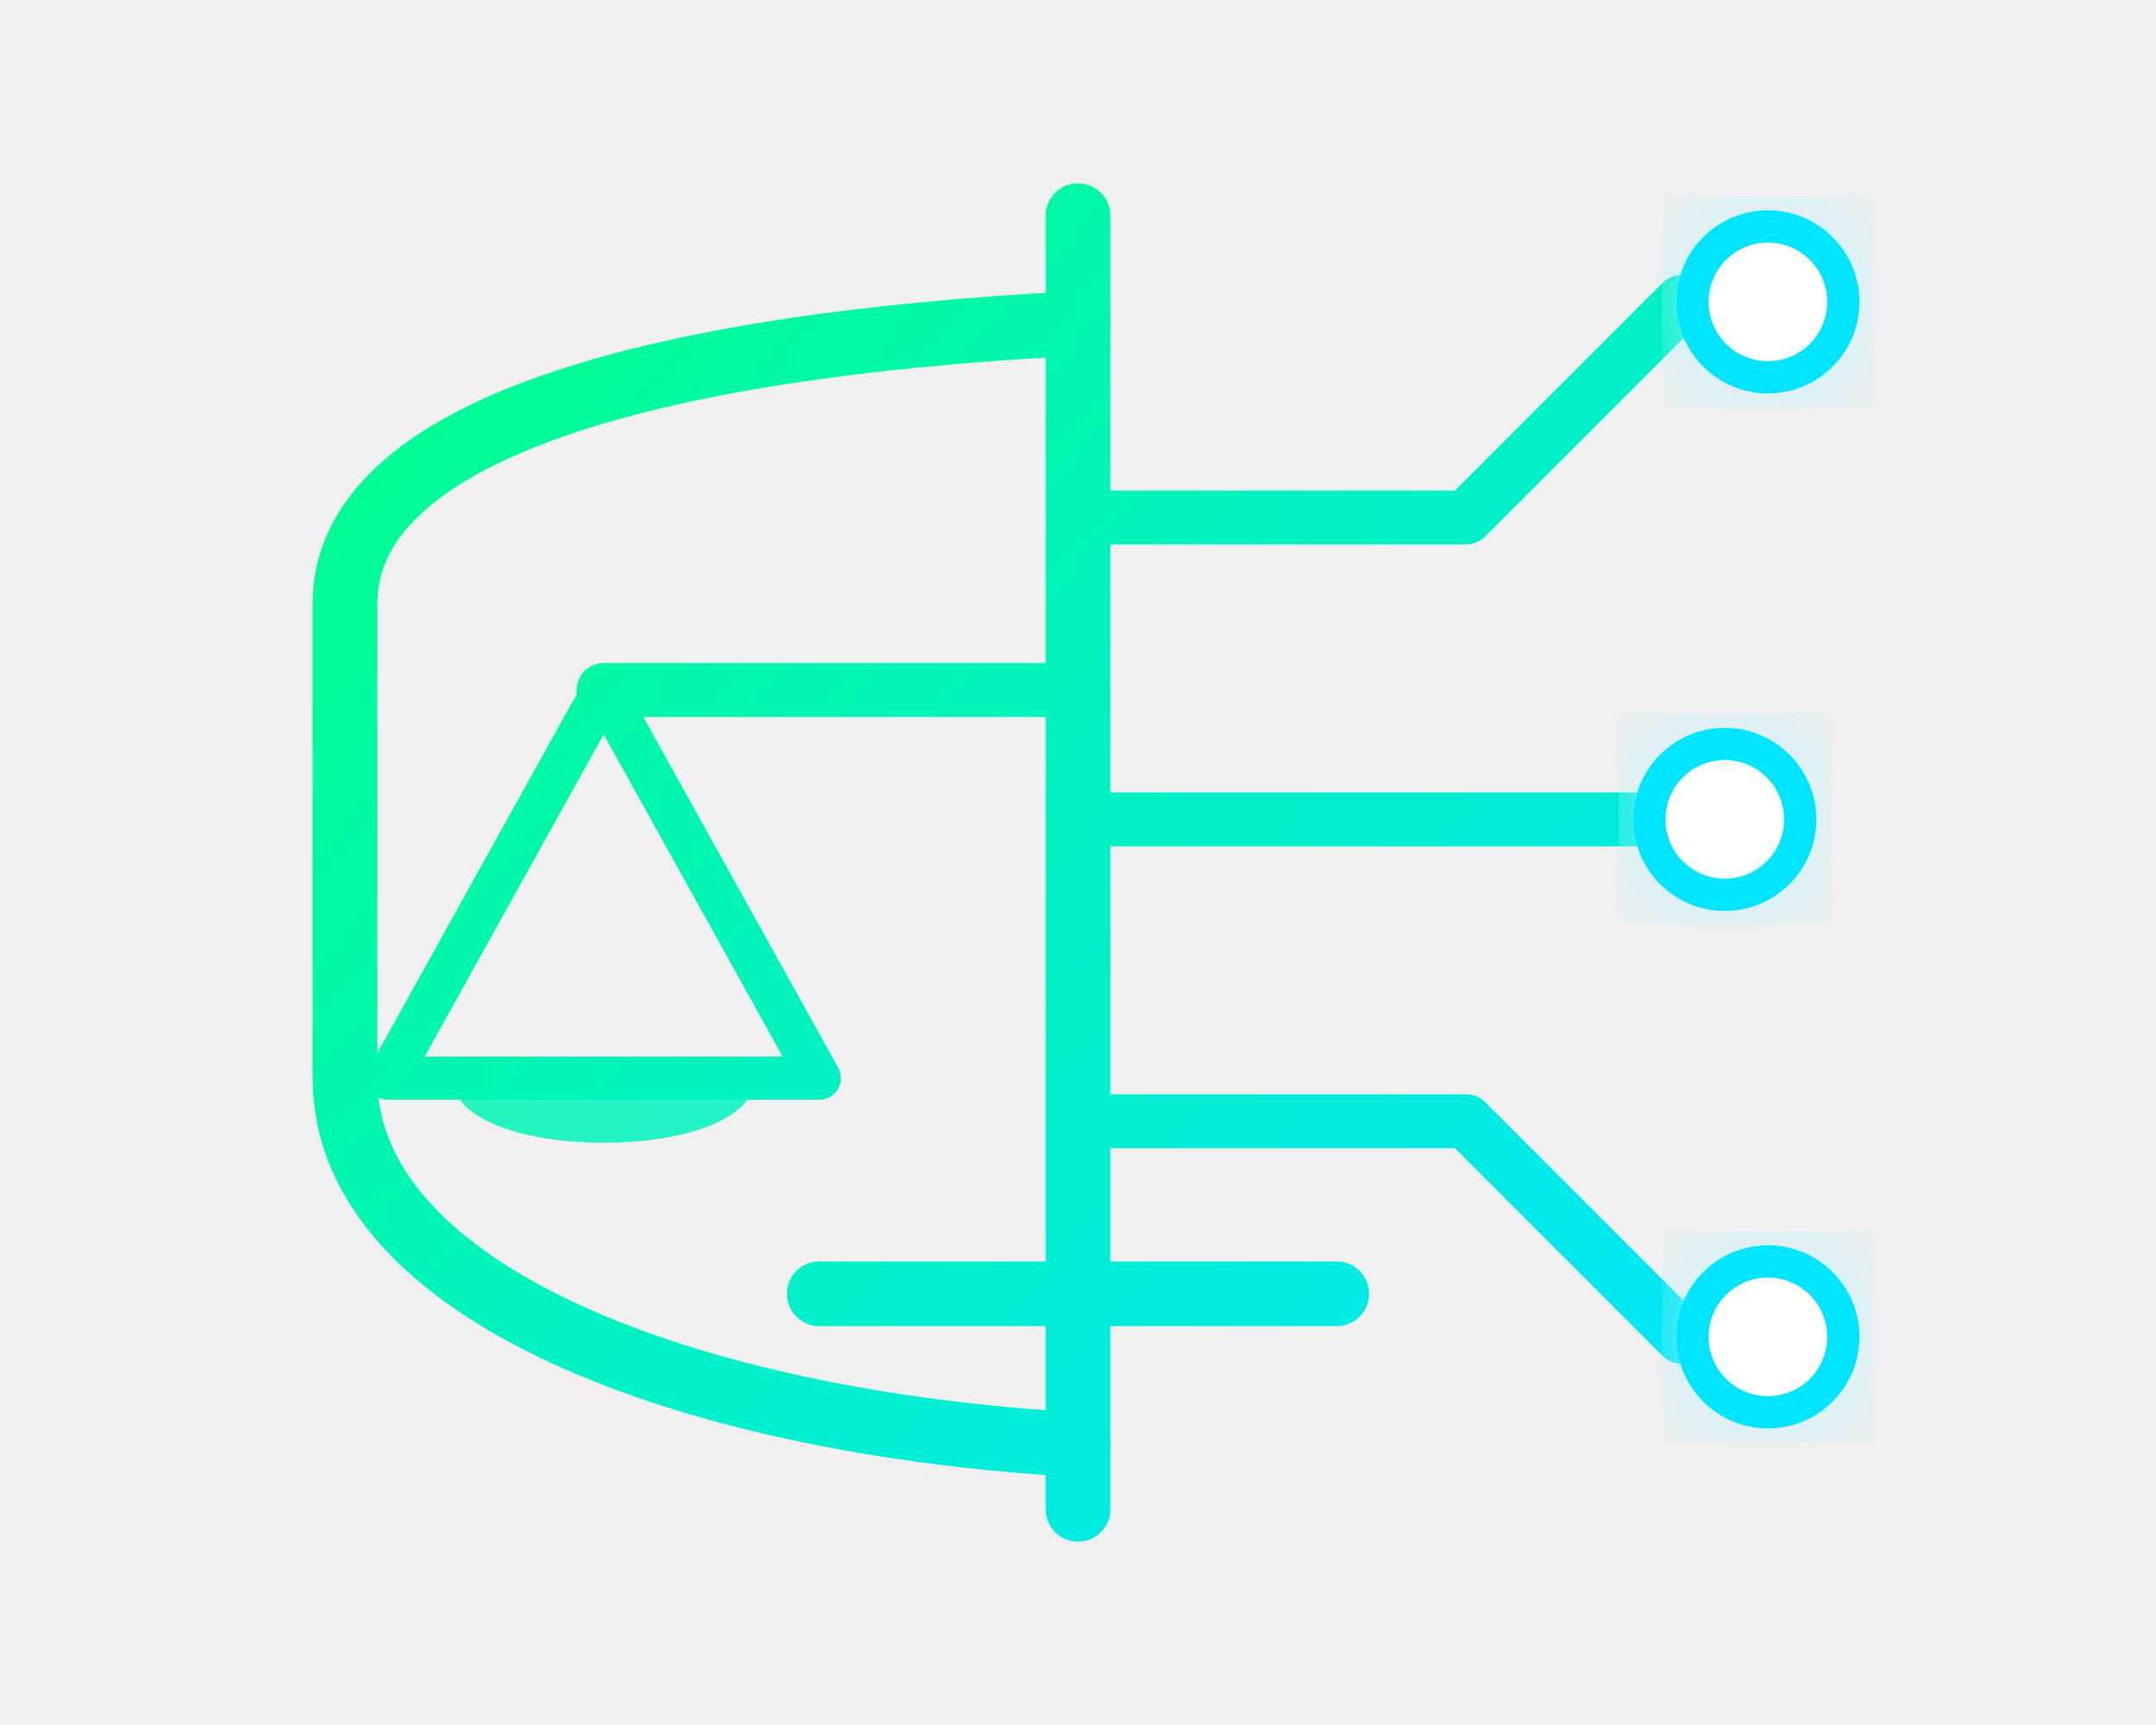
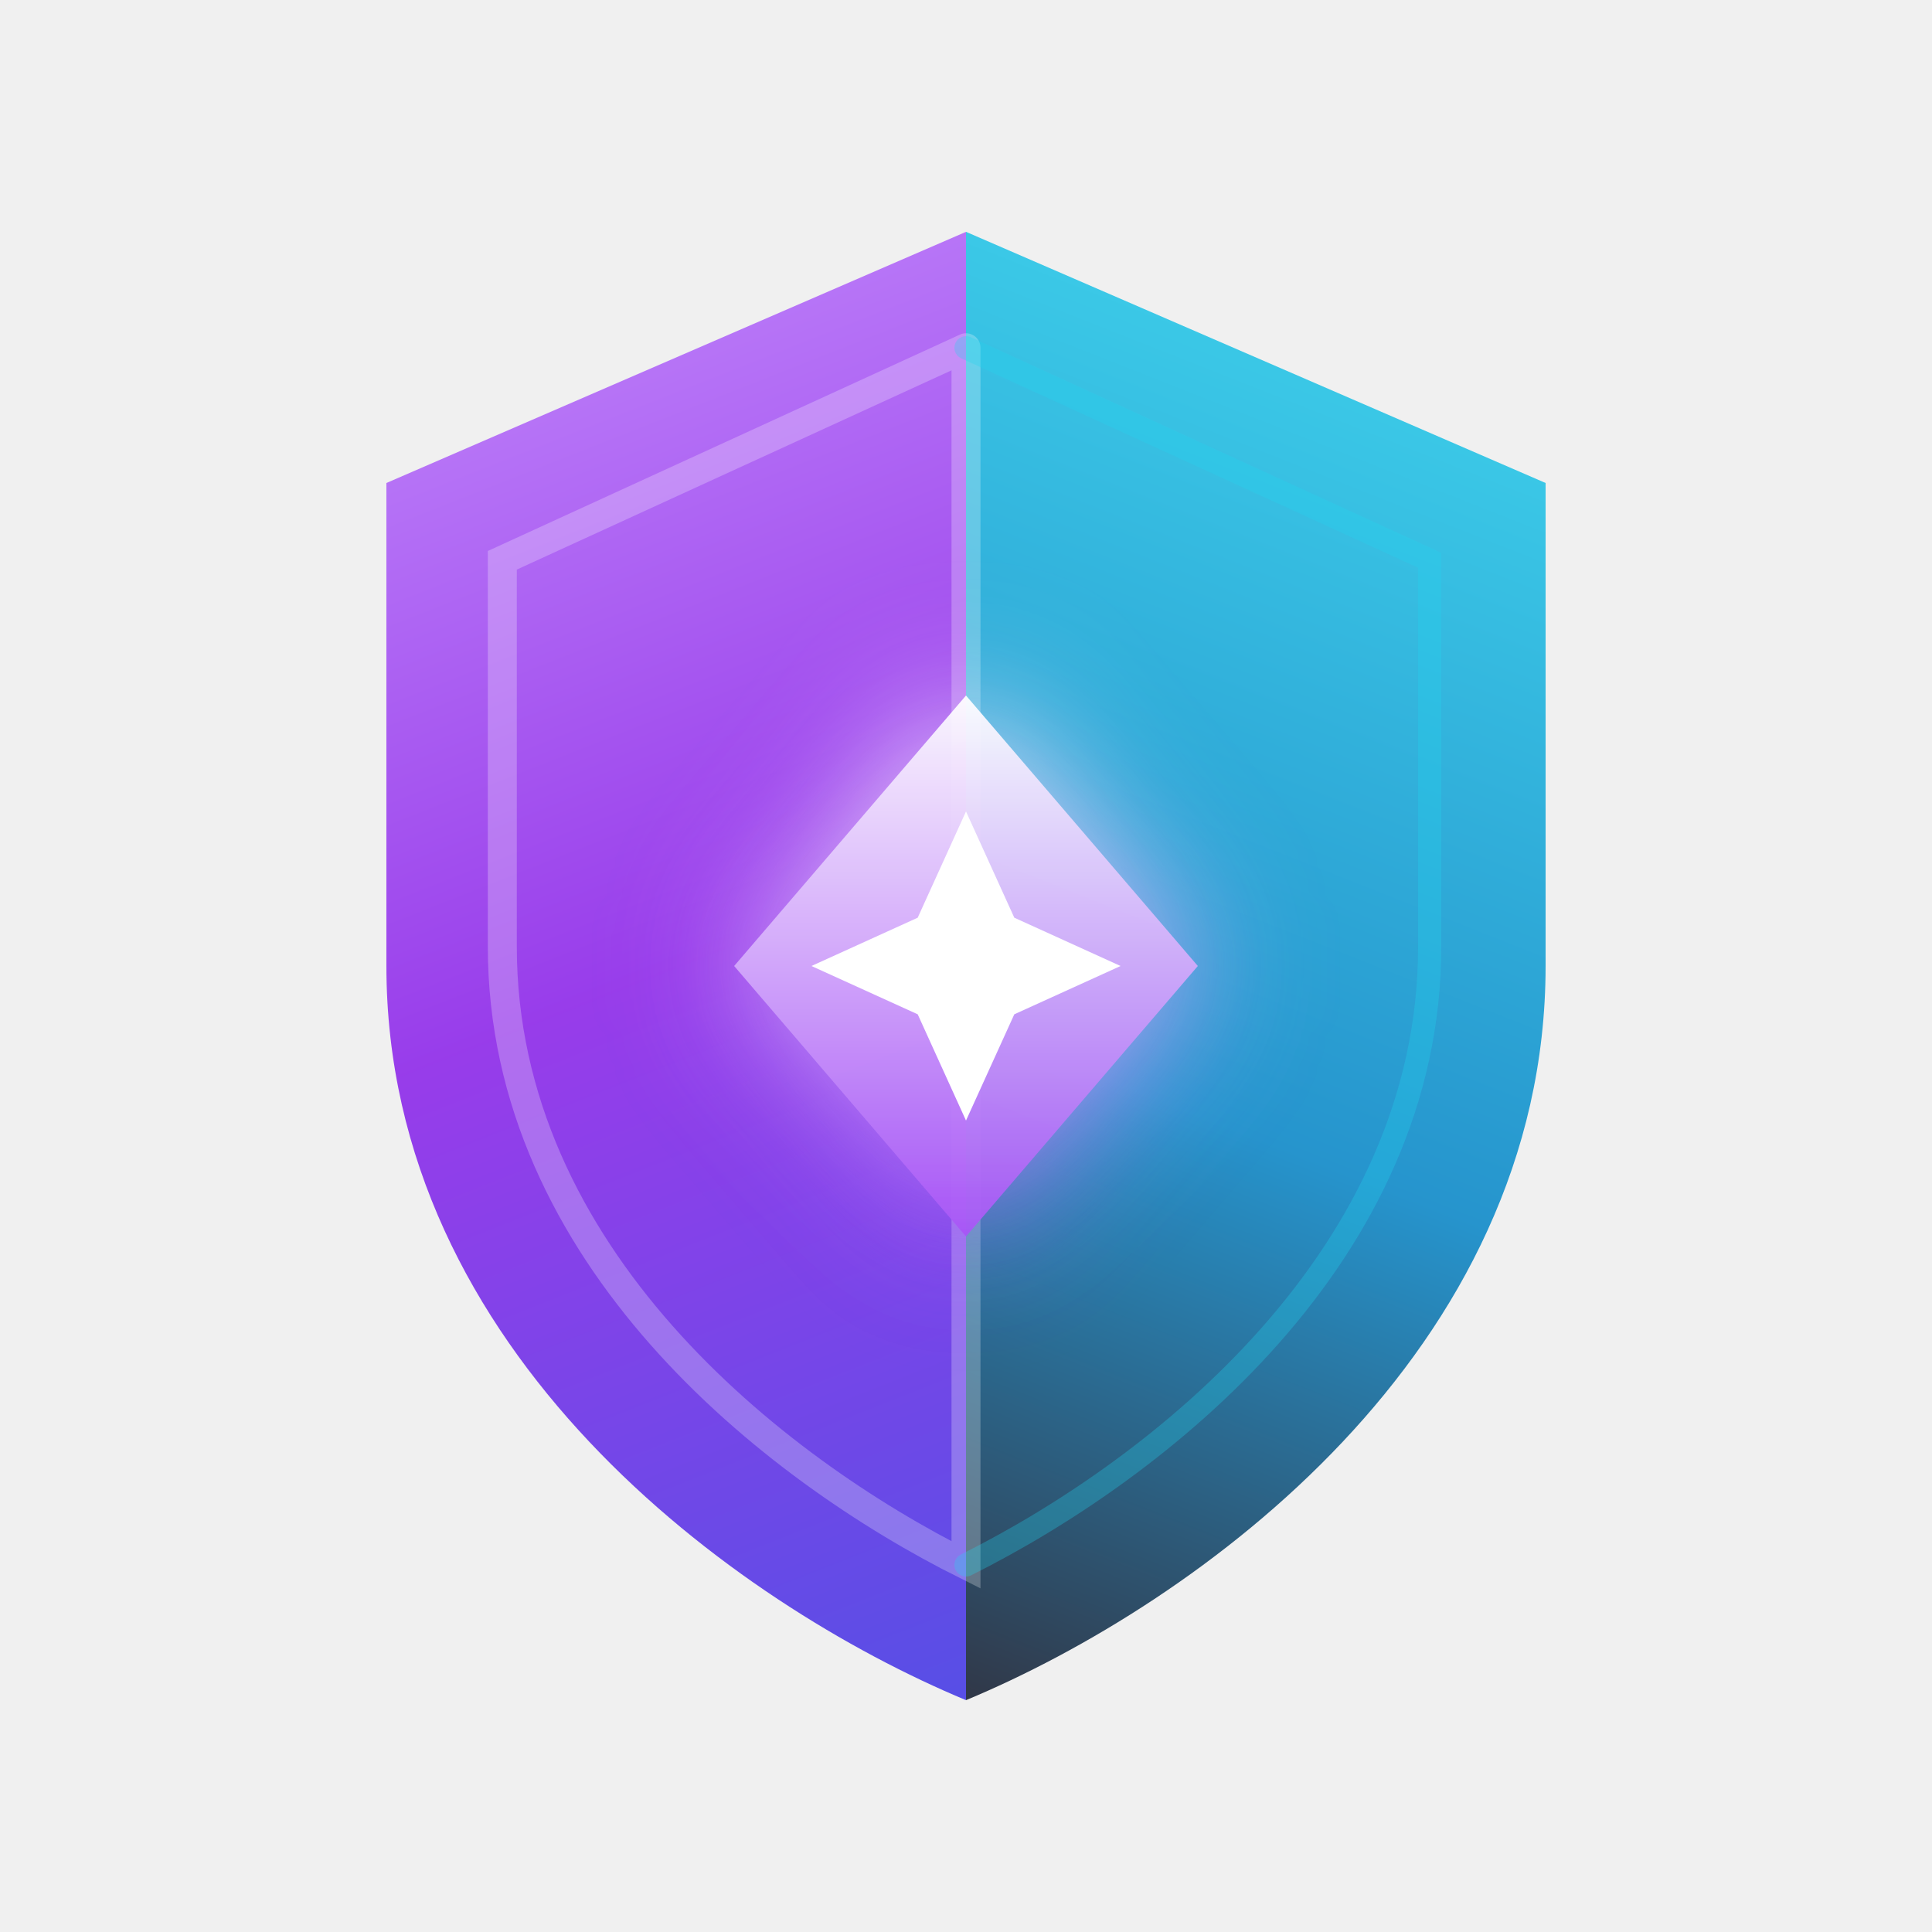
- <svg xmlns="http://www.w3.org/2000/svg" viewBox="0 0 100 80" width="100%" height="100%" fill="none">
+ <svg xmlns="http://www.w3.org/2000/svg" viewBox="0 0 100 100" width="100%" height="100%" fill="none">
  <defs>
-     <linearGradient id="alpar-accent-grad" x1="16" y1="10" x2="82" y2="70" gradientUnits="userSpaceOnUse">
-       <stop offset="0%" stop-color="#00FF88" />
-       <stop offset="100%" stop-color="#00E5FF" />
+     <linearGradient id="alpar-shield-left" x1="20" y1="12" x2="50" y2="88" gradientUnits="userSpaceOnUse">
+       <stop offset="0%" stop-color="#C084FC" />
+       <stop offset="50%" stop-color="#9333EA" />
+       <stop offset="100%" stop-color="#4F46E5" />
    </linearGradient>
-     <filter id="alpar-neon-glow" x="-20%" y="-20%" width="140%" height="140%">
-       <feGaussianBlur stdDeviation="2.5" result="blur" />
+     <linearGradient id="alpar-shield-right" x1="80" y1="12" x2="50" y2="88" gradientUnits="userSpaceOnUse">
+       <stop offset="0%" stop-color="#22D3EE" />
+       <stop offset="60%" stop-color="#0284C7" />
+       <stop offset="100%" stop-color="#0F172A" />
+     </linearGradient>
+     <linearGradient id="alpar-core-grad" x1="50" y1="36" x2="50" y2="64" gradientUnits="userSpaceOnUse">
+       <stop offset="0%" stop-color="#FFFFFF" />
+       <stop offset="100%" stop-color="#A855F7" />
+     </linearGradient>
+     <filter id="alpar-glow" x="-40%" y="-40%" width="180%" height="180%">
+       <feGaussianBlur stdDeviation="3.5" result="blur" />
      <feMerge>
        <feMergeNode in="blur" />
        <feMergeNode in="SourceGraphic" />
      </feMerge>
    </filter>
  </defs>
-   <g transform="translate(0, 0)">
-     <path d="M 50,10 V 70" stroke="url(#alpar-accent-grad)" stroke-width="3" stroke-linecap="round" />
-     <path d="M 50,15 C 30,16 16,20 16,28 V 50 C 16,60 32,66 50,67" fill="none" stroke="url(#alpar-accent-grad)" stroke-width="3" stroke-linecap="round" />
-     <path d="M 50,32 H 28" stroke="url(#alpar-accent-grad)" stroke-width="2.5" stroke-linecap="round" />
-     <path d="M 28,32 L 18,50 H 38 Z" fill="none" stroke="url(#alpar-accent-grad)" stroke-width="2" stroke-linejoin="round" />
-     <path d="M 21,50 C 21,54 35,54 35,50 Z" fill="url(#alpar-accent-grad)" opacity="0.85" />
-     <path d="M 38,60 H 62" stroke="url(#alpar-accent-grad)" stroke-width="3" stroke-linecap="round" />
-     <path d="M 50,24 H 68 L 78,14 H 82" fill="none" stroke="url(#alpar-accent-grad)" stroke-width="2.5" stroke-linecap="round" stroke-linejoin="round" />
-     <circle cx="82" cy="14" r="3.5" fill="#FFFFFF" stroke="#00E5FF" stroke-width="1.5" filter="url(#alpar-neon-glow)" />
-     <path d="M 50,38 H 80" fill="none" stroke="url(#alpar-accent-grad)" stroke-width="2.5" stroke-linecap="round" />
-     <circle cx="80" cy="38" r="3.5" fill="#FFFFFF" stroke="#00E5FF" stroke-width="1.5" filter="url(#alpar-neon-glow)" />
-     <path d="M 50,52 H 68 L 78,62 H 82" fill="none" stroke="url(#alpar-accent-grad)" stroke-width="2.5" stroke-linecap="round" stroke-linejoin="round" />
-     <circle cx="82" cy="62" r="3.5" fill="#FFFFFF" stroke="#00E5FF" stroke-width="1.5" filter="url(#alpar-neon-glow)" />
-   </g>
+   <path d="M 50,12 L 20,25 V 50 C 20,70 38,83 50,88 Z" fill="url(#alpar-shield-left)" fill-opacity="0.95" />
+   <path d="M 50,12 L 80,25 V 50 C 80,70 62,83 50,88 Z" fill="url(#alpar-shield-right)" fill-opacity="0.85" />
+   <path d="M 50,18 L 26,29 V 49 C 26,65 40,76 50,81 V 18" stroke="#FFFFFF" stroke-width="1.5" stroke-opacity="0.25" stroke-linecap="round" />
+   <path d="M 50,18 L 74,29 V 49 C 74,65 60,76 50,81" stroke="#22D3EE" stroke-width="1.2" stroke-opacity="0.3" stroke-linecap="round" />
+   <path d="M 50,36 L 62,50 L 50,64 L 38,50 Z" fill="url(#alpar-core-grad)" filter="url(#alpar-glow)" opacity="0.95" />
+   <path d="M 50,42 L 52.5,47.5 L 58,50 L 52.5,52.5 L 50,58 L 47.5,52.5 L 42,50 L 47.5,47.5 Z" fill="#FFFFFF" />
</svg>
